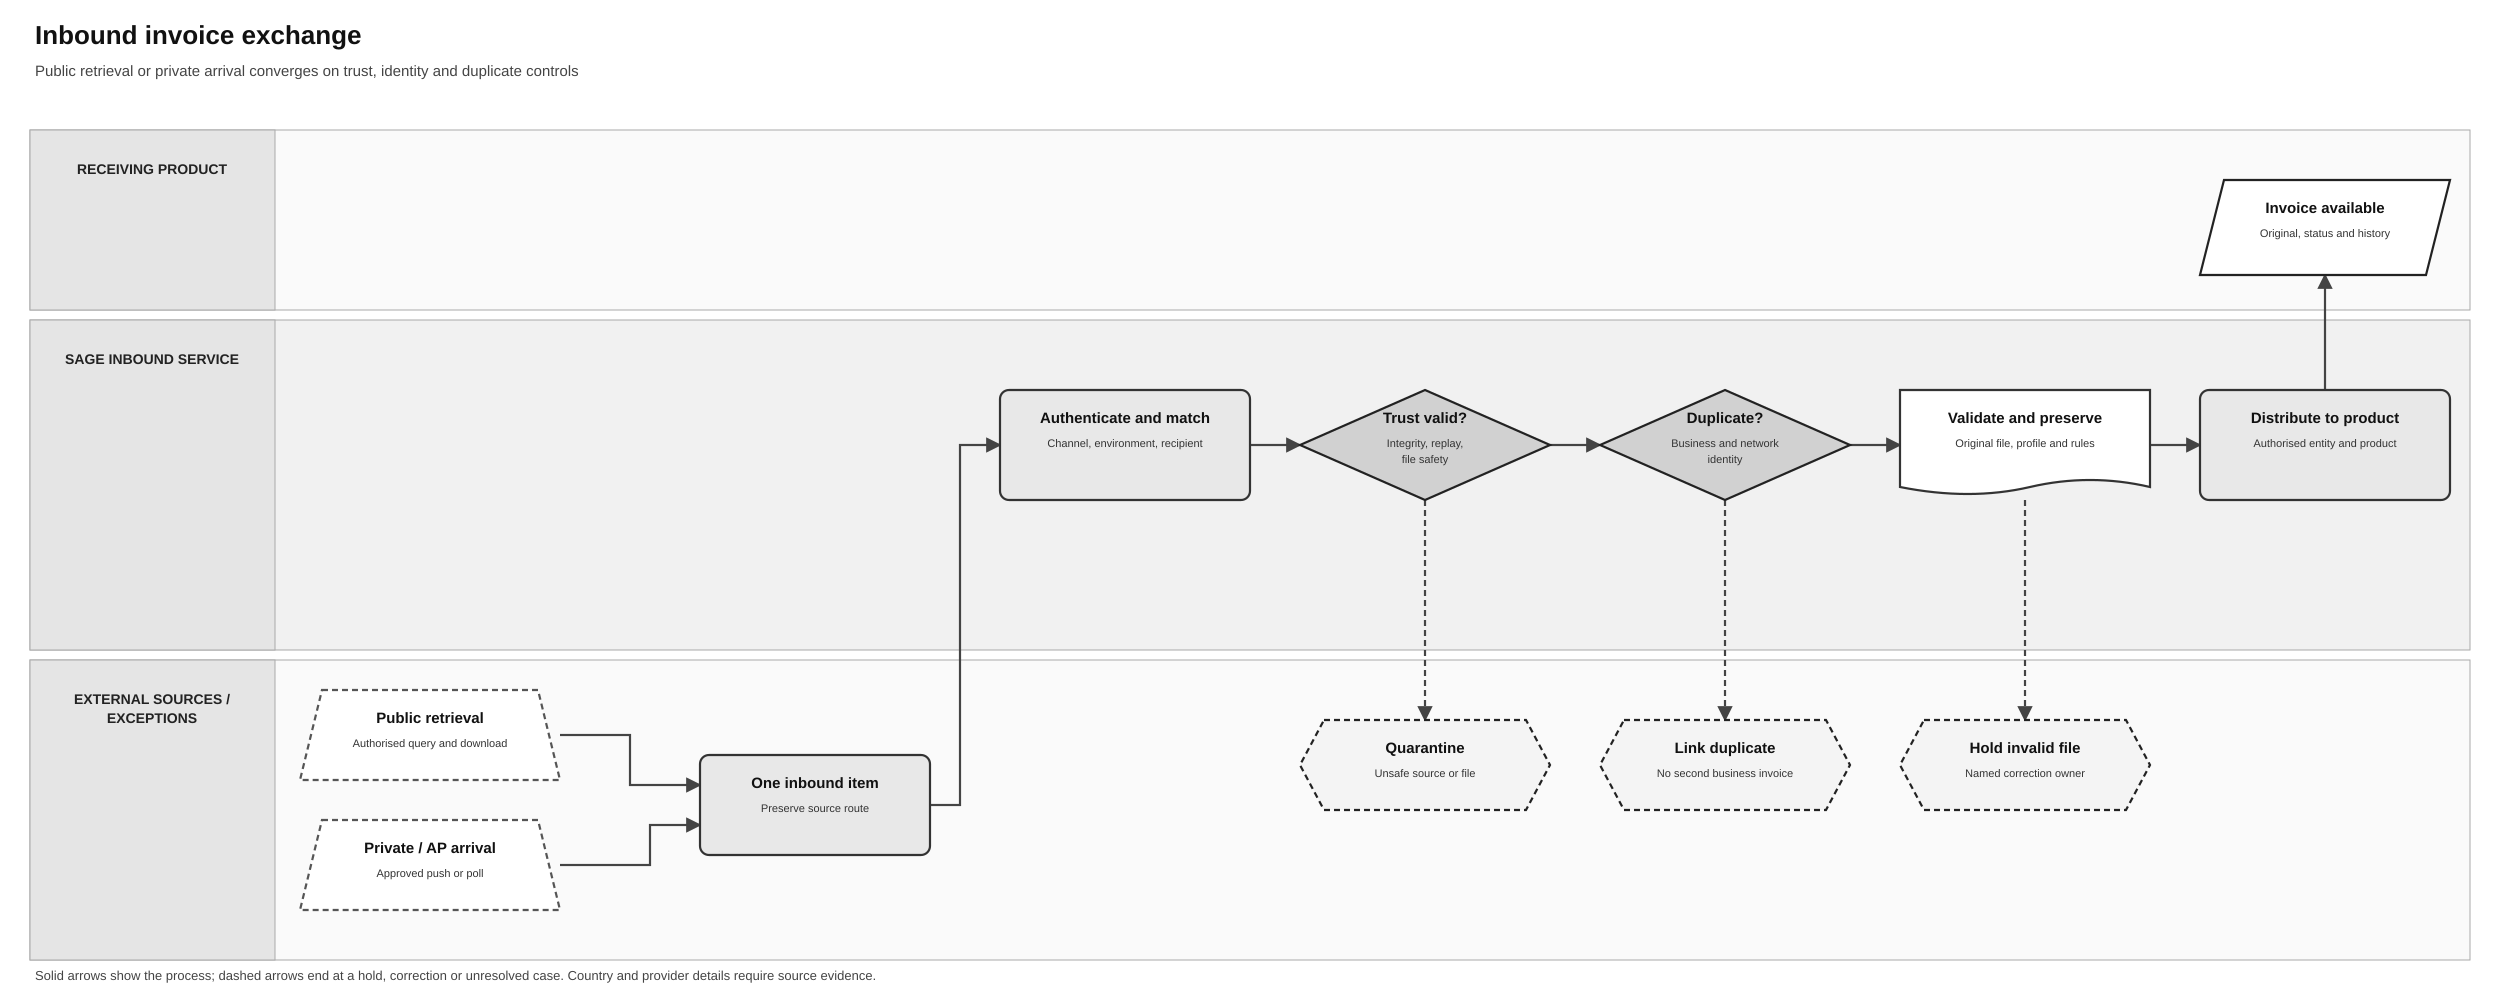
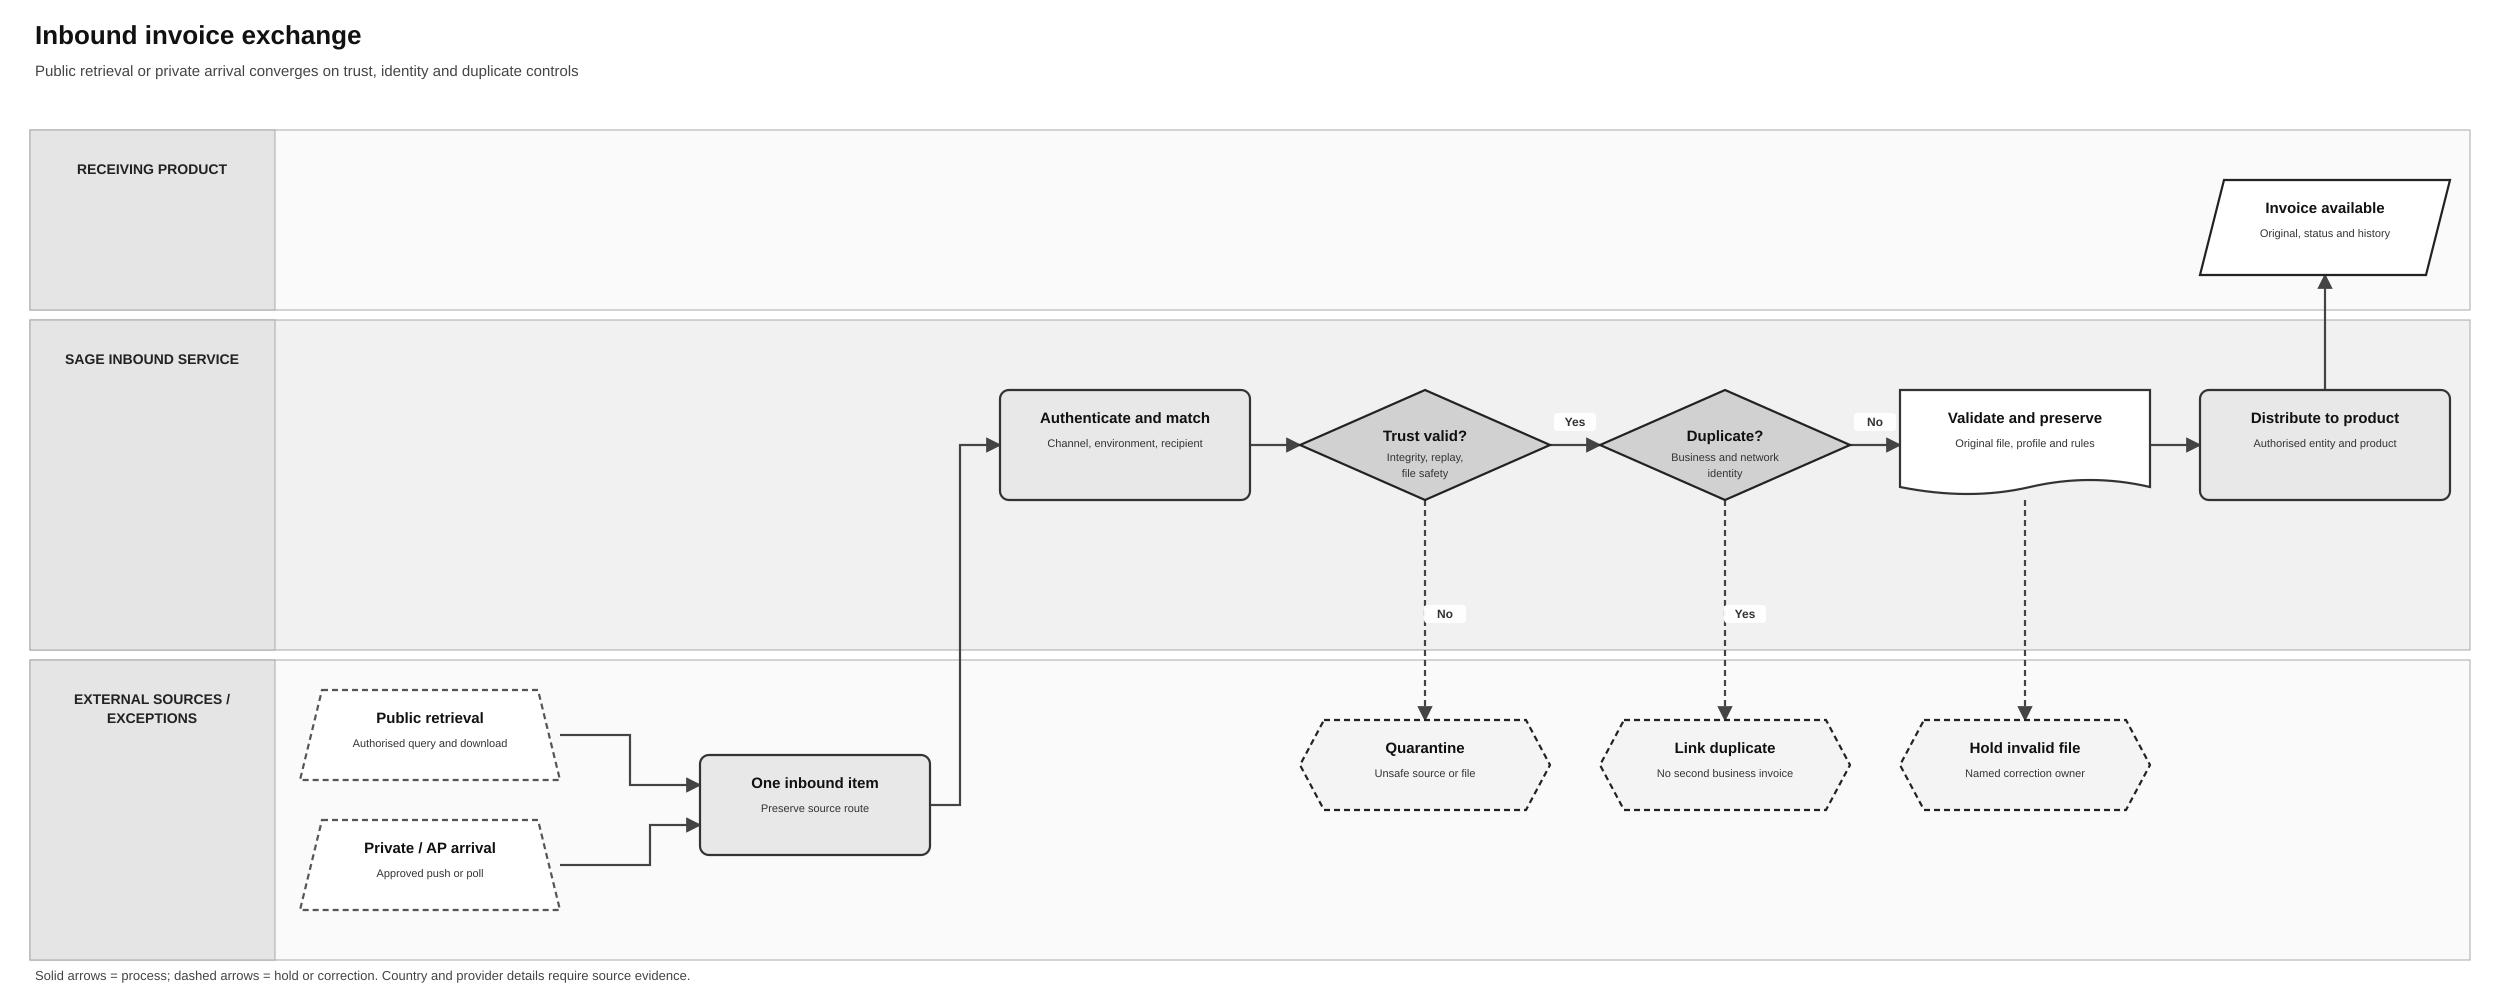
<svg xmlns="http://www.w3.org/2000/svg" viewBox="0 0 2500 1000" role="img" aria-labelledby="title desc">
  <defs>
    <marker id="arrow" viewBox="0 0 10 10" refX="9" refY="5" markerWidth="7" markerHeight="7" orient="auto-start-reverse">
      <path d="M0 0 L10 5 L0 10 z" fill="#444" />
    </marker>
  </defs>
  <rect width="2500" height="1000" fill="#fff" />
  <text x="35" y="44" font-family="Arial,sans-serif" font-size="26" font-weight="700" fill="#111">Inbound invoice exchange</text>
  <text x="35" y="76" font-family="Arial,sans-serif" font-size="15" fill="#444">Public retrieval or private arrival converges on trust, identity and duplicate controls</text>
  <rect x="30" y="130" width="2440" height="180" fill="#fafafa" stroke="#aaa" />
  <rect x="30" y="130" width="245" height="180" fill="#e5e5e5" stroke="#aaa" />
  <text x="152" y="174" text-anchor="middle" font-family="Arial,sans-serif" font-size="14" font-weight="700" fill="#222">RECEIVING PRODUCT</text>
  <rect x="30" y="320" width="2440" height="330" fill="#f1f1f1" stroke="#aaa" />
  <rect x="30" y="320" width="245" height="330" fill="#e5e5e5" stroke="#aaa" />
  <text x="152" y="364" text-anchor="middle" font-family="Arial,sans-serif" font-size="14" font-weight="700" fill="#222">SAGE INBOUND SERVICE</text>
  <rect x="30" y="660" width="2440" height="300" fill="#fafafa" stroke="#aaa" />
  <rect x="30" y="660" width="245" height="300" fill="#e5e5e5" stroke="#aaa" />
  <text x="152" y="704" text-anchor="middle" font-family="Arial,sans-serif" font-size="14" font-weight="700" fill="#222">EXTERNAL SOURCES /</text>
  <text x="152" y="723" text-anchor="middle" font-family="Arial,sans-serif" font-size="14" font-weight="700" fill="#222">EXCEPTIONS</text>
  <path d="M560 735 H630 V785 H700" fill="none" stroke="#444" stroke-width="2.2" marker-end="url(#arrow)" />
  <path d="M560 865 H650 V825 H700" fill="none" stroke="#444" stroke-width="2.2" marker-end="url(#arrow)" />
  <path d="M930 805 H960 V445 H1000" fill="none" stroke="#444" stroke-width="2.2" marker-end="url(#arrow)" />
  <path d="M1250 445 H1300" fill="none" stroke="#444" stroke-width="2.2" marker-end="url(#arrow)" />
  <path d="M1550 445 H1600" fill="none" stroke="#444" stroke-width="2.2" marker-end="url(#arrow)" />
  <path d="M1850 445 H1900" fill="none" stroke="#444" stroke-width="2.2" marker-end="url(#arrow)" />
  <path d="M2150 445 H2200" fill="none" stroke="#444" stroke-width="2.2" marker-end="url(#arrow)" />
  <path d="M1425 500 V720" fill="none" stroke="#444" stroke-width="2.2" stroke-dasharray="6 4" marker-end="url(#arrow)" />
  <path d="M1725 500 V720" fill="none" stroke="#444" stroke-width="2.2" stroke-dasharray="6 4" marker-end="url(#arrow)" />
  <path d="M2025 500 V720" fill="none" stroke="#444" stroke-width="2.2" stroke-dasharray="6 4" marker-end="url(#arrow)" />
  <path d="M2325 390 V275" fill="none" stroke="#444" stroke-width="2.2" marker-end="url(#arrow)" />
+   <rect x="1554.0" y="413" width="42" height="18" rx="3" fill="#fff" opacity=".96" />
+   <text x="1575" y="426" text-anchor="middle" font-family="Arial,sans-serif" font-size="12" font-weight="700" fill="#333">Yes</text>
+   <rect x="1854.0" y="413" width="42" height="18" rx="3" fill="#fff" opacity=".96" />
+   <text x="1875" y="426" text-anchor="middle" font-family="Arial,sans-serif" font-size="12" font-weight="700" fill="#333">No</text>
+   <rect x="1424.0" y="605" width="42" height="18" rx="3" fill="#fff" opacity=".96" />
+   <text x="1445" y="618" text-anchor="middle" font-family="Arial,sans-serif" font-size="12" font-weight="700" fill="#333">No</text>
+   <rect x="1724.0" y="605" width="42" height="18" rx="3" fill="#fff" opacity=".96" />
+   <text x="1745" y="618" text-anchor="middle" font-family="Arial,sans-serif" font-size="12" font-weight="700" fill="#333">Yes</text>
  <polygon points="322,690 538,690 560,780 300,780" fill="#fff" stroke="#555" stroke-width="2.2" stroke-dasharray="6 4" />
  <text x="430.0" y="723" text-anchor="middle" font-family="Arial,sans-serif" font-size="15" font-weight="700" fill="#111">Public retrieval</text>
  <text x="430.0" y="747" text-anchor="middle" font-family="Arial,sans-serif" font-size="11" fill="#333">Authorised query and download</text>
  <polygon points="322,820 538,820 560,910 300,910" fill="#fff" stroke="#555" stroke-width="2.2" stroke-dasharray="6 4" />
  <text x="430.0" y="853" text-anchor="middle" font-family="Arial,sans-serif" font-size="15" font-weight="700" fill="#111">Private / AP arrival</text>
  <text x="430.0" y="877" text-anchor="middle" font-family="Arial,sans-serif" font-size="11" fill="#333">Approved push or poll</text>
  <rect x="700" y="755" width="230" height="100" rx="9" fill="#e8e8e8" stroke="#333" stroke-width="2.2" />
  <text x="815.0" y="788" text-anchor="middle" font-family="Arial,sans-serif" font-size="15" font-weight="700" fill="#111">One inbound item</text>
  <text x="815.0" y="812" text-anchor="middle" font-family="Arial,sans-serif" font-size="11" fill="#333">Preserve source route</text>
  <rect x="1000" y="390" width="250" height="110" rx="9" fill="#e8e8e8" stroke="#333" stroke-width="2.2" />
  <text x="1125.0" y="423" text-anchor="middle" font-family="Arial,sans-serif" font-size="15" font-weight="700" fill="#111">Authenticate and match</text>
  <text x="1125.0" y="447" text-anchor="middle" font-family="Arial,sans-serif" font-size="11" fill="#333">Channel, environment, recipient</text>
  <polygon points="1425.0,390 1550,445.0 1425.0,500 1300,445.0" fill="#d1d1d1" stroke="#222" stroke-width="2.2" />
-   <text x="1425.0" y="423" text-anchor="middle" font-family="Arial,sans-serif" font-size="15" font-weight="700" fill="#111">Trust valid?</text>
-   <text x="1425.0" y="447" text-anchor="middle" font-family="Arial,sans-serif" font-size="11" fill="#333">Integrity, replay,</text>
-   <text x="1425.0" y="463" text-anchor="middle" font-family="Arial,sans-serif" font-size="11" fill="#333">file safety</text>
+   <text x="1425.0" y="441" text-anchor="middle" font-family="Arial,sans-serif" font-size="15" font-weight="700" fill="#111">Trust valid?</text>
+   <text x="1425.0" y="461" text-anchor="middle" font-family="Arial,sans-serif" font-size="11" fill="#333">Integrity, replay,</text>
+   <text x="1425.0" y="477" text-anchor="middle" font-family="Arial,sans-serif" font-size="11" fill="#333">file safety</text>
  <polygon points="1725.0,390 1850,445.0 1725.0,500 1600,445.0" fill="#d1d1d1" stroke="#222" stroke-width="2.2" />
-   <text x="1725.0" y="423" text-anchor="middle" font-family="Arial,sans-serif" font-size="15" font-weight="700" fill="#111">Duplicate?</text>
-   <text x="1725.0" y="447" text-anchor="middle" font-family="Arial,sans-serif" font-size="11" fill="#333">Business and network</text>
-   <text x="1725.0" y="463" text-anchor="middle" font-family="Arial,sans-serif" font-size="11" fill="#333">identity</text>
+   <text x="1725.0" y="441" text-anchor="middle" font-family="Arial,sans-serif" font-size="15" font-weight="700" fill="#111">Duplicate?</text>
+   <text x="1725.0" y="461" text-anchor="middle" font-family="Arial,sans-serif" font-size="11" fill="#333">Business and network</text>
+   <text x="1725.0" y="477" text-anchor="middle" font-family="Arial,sans-serif" font-size="11" fill="#333">identity</text>
  <path d="M1900 390 H2150 V487 Q2090 473 2030 487 T1900 487 Z" fill="#fff" stroke="#333" stroke-width="2.2" />
  <text x="2025.0" y="423" text-anchor="middle" font-family="Arial,sans-serif" font-size="15" font-weight="700" fill="#111">Validate and preserve</text>
  <text x="2025.0" y="447" text-anchor="middle" font-family="Arial,sans-serif" font-size="11" fill="#333">Original file, profile and rules</text>
  <rect x="2200" y="390" width="250" height="110" rx="9" fill="#e8e8e8" stroke="#333" stroke-width="2.2" />
  <text x="2325.0" y="423" text-anchor="middle" font-family="Arial,sans-serif" font-size="15" font-weight="700" fill="#111">Distribute to product</text>
  <text x="2325.0" y="447" text-anchor="middle" font-family="Arial,sans-serif" font-size="11" fill="#333">Authorised entity and product</text>
  <polygon points="1324,720 1526,720 1550,765.0 1526,810 1324,810 1300,765.0" fill="#f4f4f4" stroke="#222" stroke-width="2.2" stroke-dasharray="6 4" />
  <text x="1425.0" y="753" text-anchor="middle" font-family="Arial,sans-serif" font-size="15" font-weight="700" fill="#111">Quarantine</text>
  <text x="1425.0" y="777" text-anchor="middle" font-family="Arial,sans-serif" font-size="11" fill="#333">Unsafe source or file</text>
  <polygon points="1624,720 1826,720 1850,765.0 1826,810 1624,810 1600,765.0" fill="#f4f4f4" stroke="#222" stroke-width="2.2" stroke-dasharray="6 4" />
  <text x="1725.0" y="753" text-anchor="middle" font-family="Arial,sans-serif" font-size="15" font-weight="700" fill="#111">Link duplicate</text>
  <text x="1725.0" y="777" text-anchor="middle" font-family="Arial,sans-serif" font-size="11" fill="#333">No second business invoice</text>
  <polygon points="1924,720 2126,720 2150,765.0 2126,810 1924,810 1900,765.0" fill="#f4f4f4" stroke="#222" stroke-width="2.2" stroke-dasharray="6 4" />
  <text x="2025.0" y="753" text-anchor="middle" font-family="Arial,sans-serif" font-size="15" font-weight="700" fill="#111">Hold invalid file</text>
  <text x="2025.0" y="777" text-anchor="middle" font-family="Arial,sans-serif" font-size="11" fill="#333">Named correction owner</text>
  <polygon points="2224,180 2450,180 2426,275 2200,275" fill="#fff" stroke="#222" stroke-width="2.2" />
  <text x="2325.0" y="213" text-anchor="middle" font-family="Arial,sans-serif" font-size="15" font-weight="700" fill="#111">Invoice available</text>
  <text x="2325.0" y="237" text-anchor="middle" font-family="Arial,sans-serif" font-size="11" fill="#333">Original, status and history</text>
-   <text x="35" y="980" font-family="Arial,sans-serif" font-size="13" fill="#444">Solid arrows show the process; dashed arrows end at a hold, correction or unresolved case. Country and provider details require source evidence.</text>
+   <text x="35" y="980" font-family="Arial,sans-serif" font-size="13" fill="#444">Solid arrows = process; dashed arrows = hold or correction. Country and provider details require source evidence.</text>
</svg>
